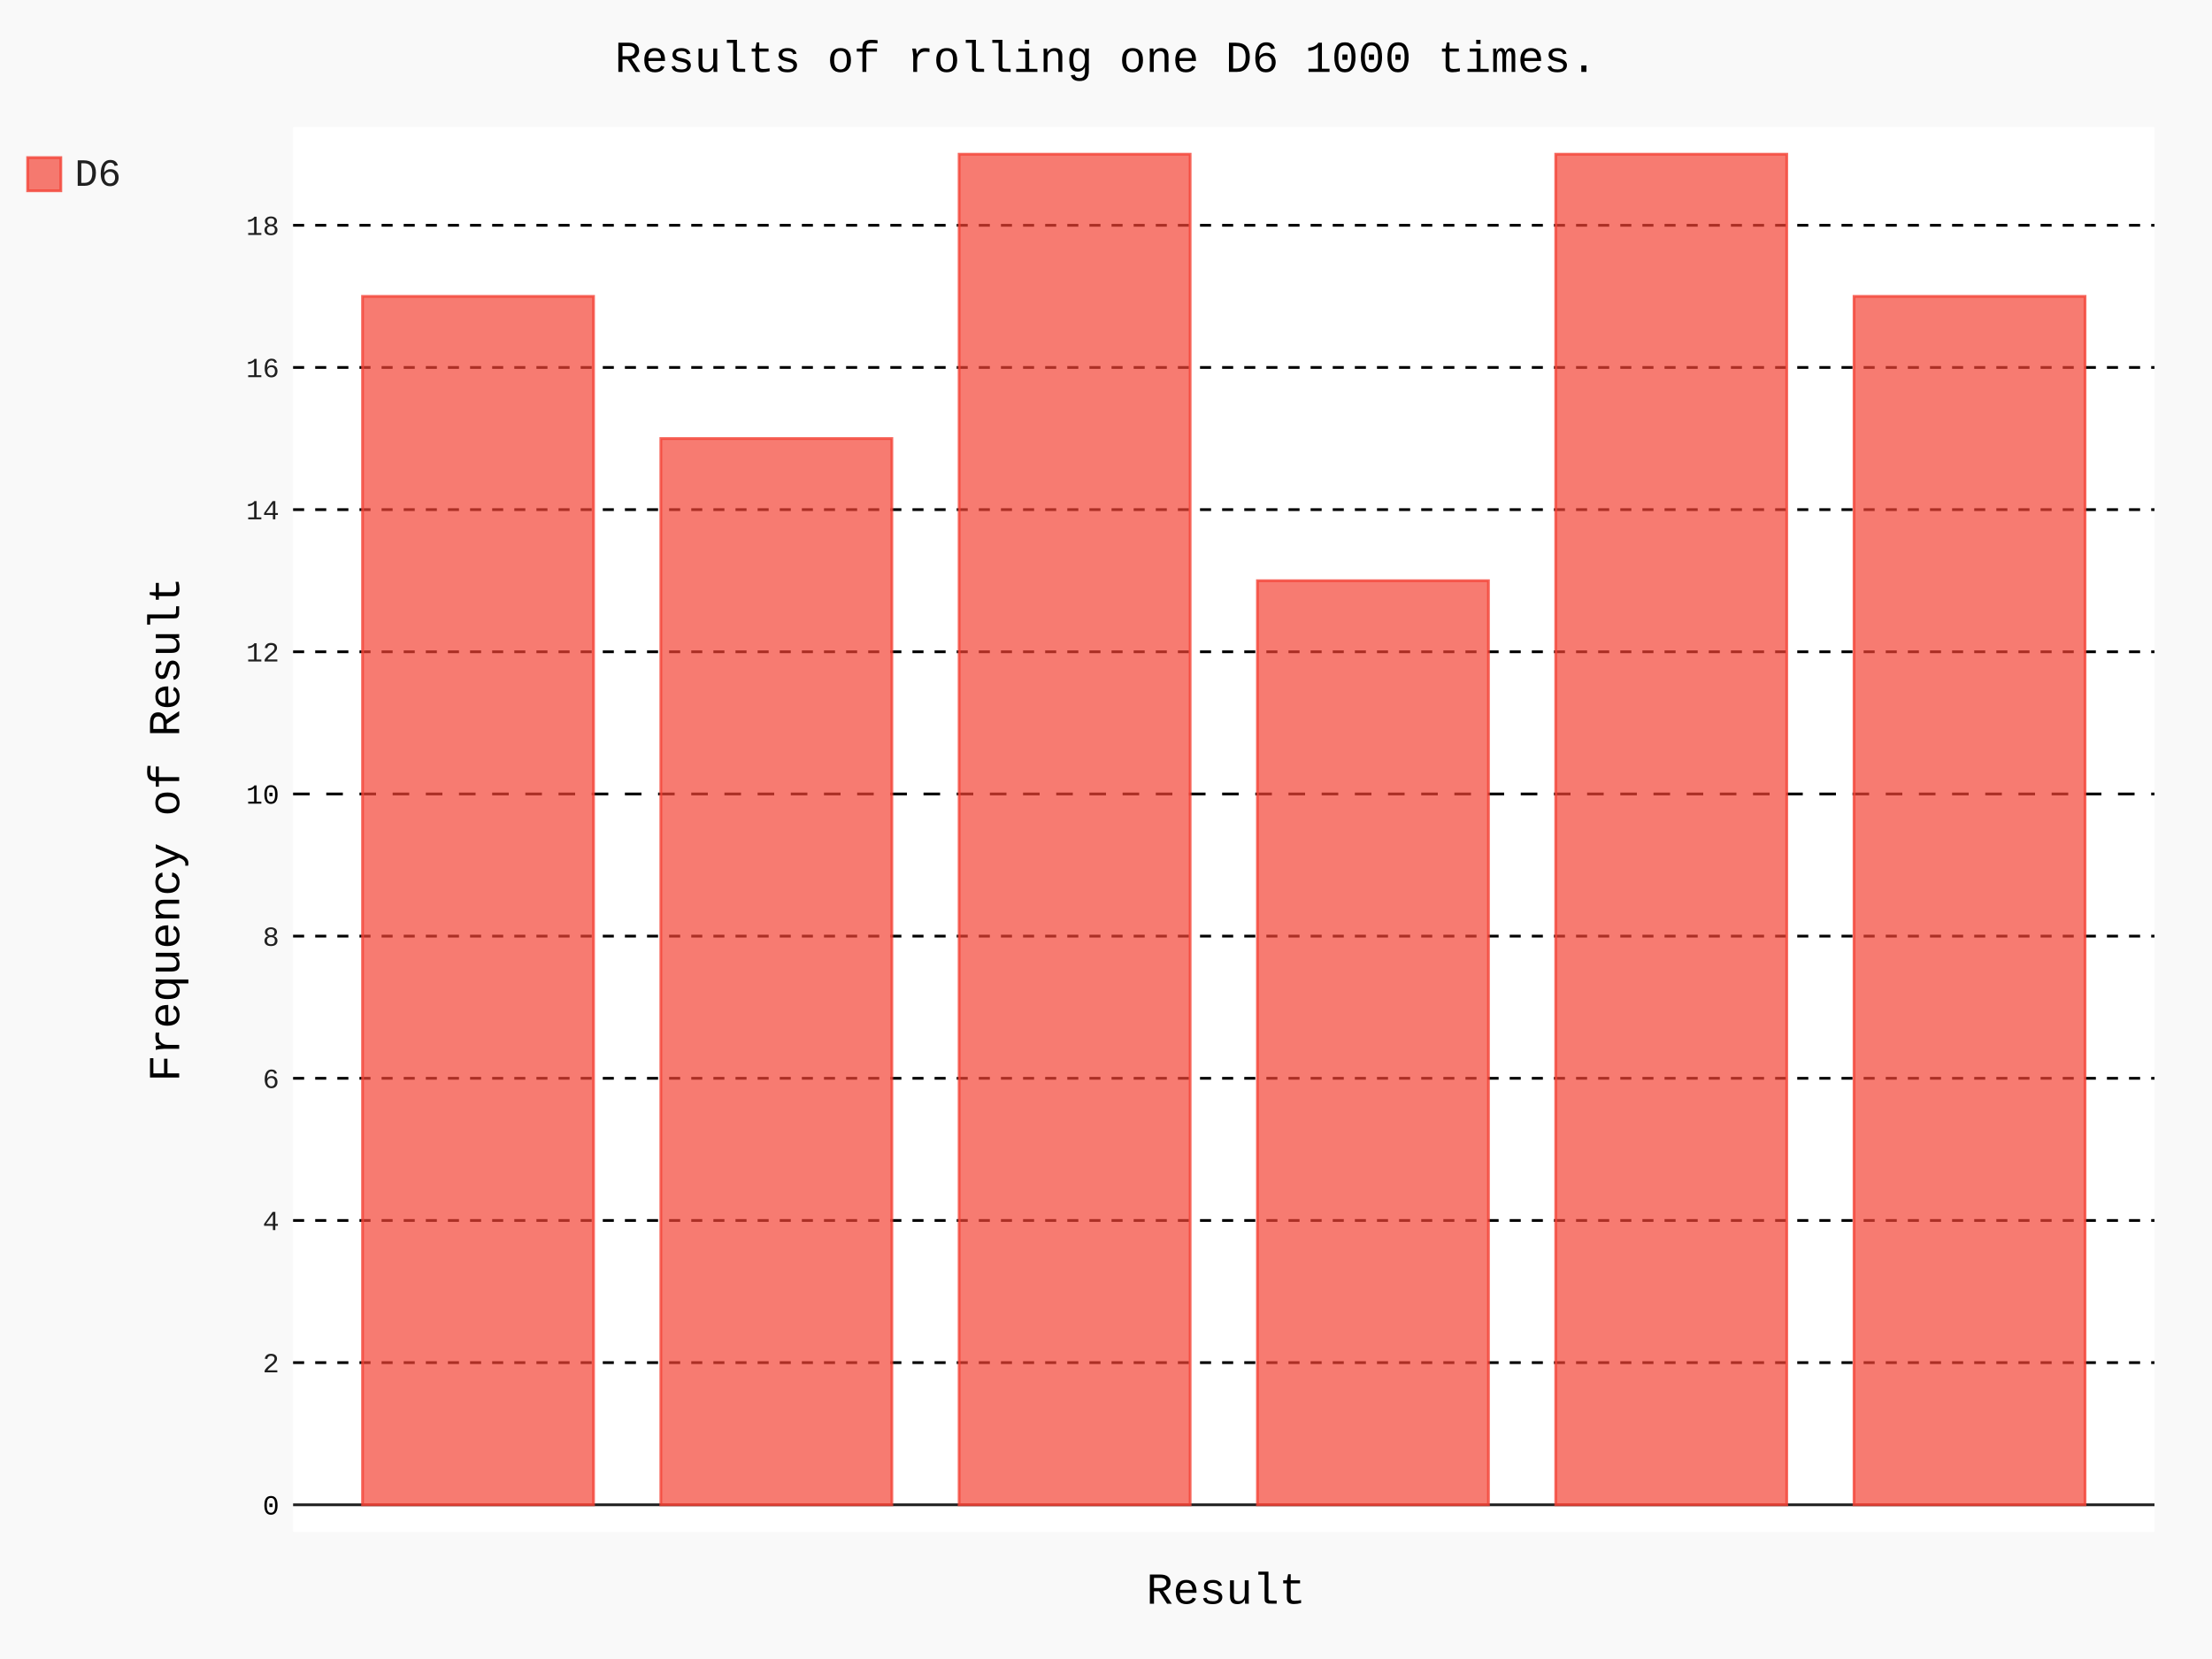
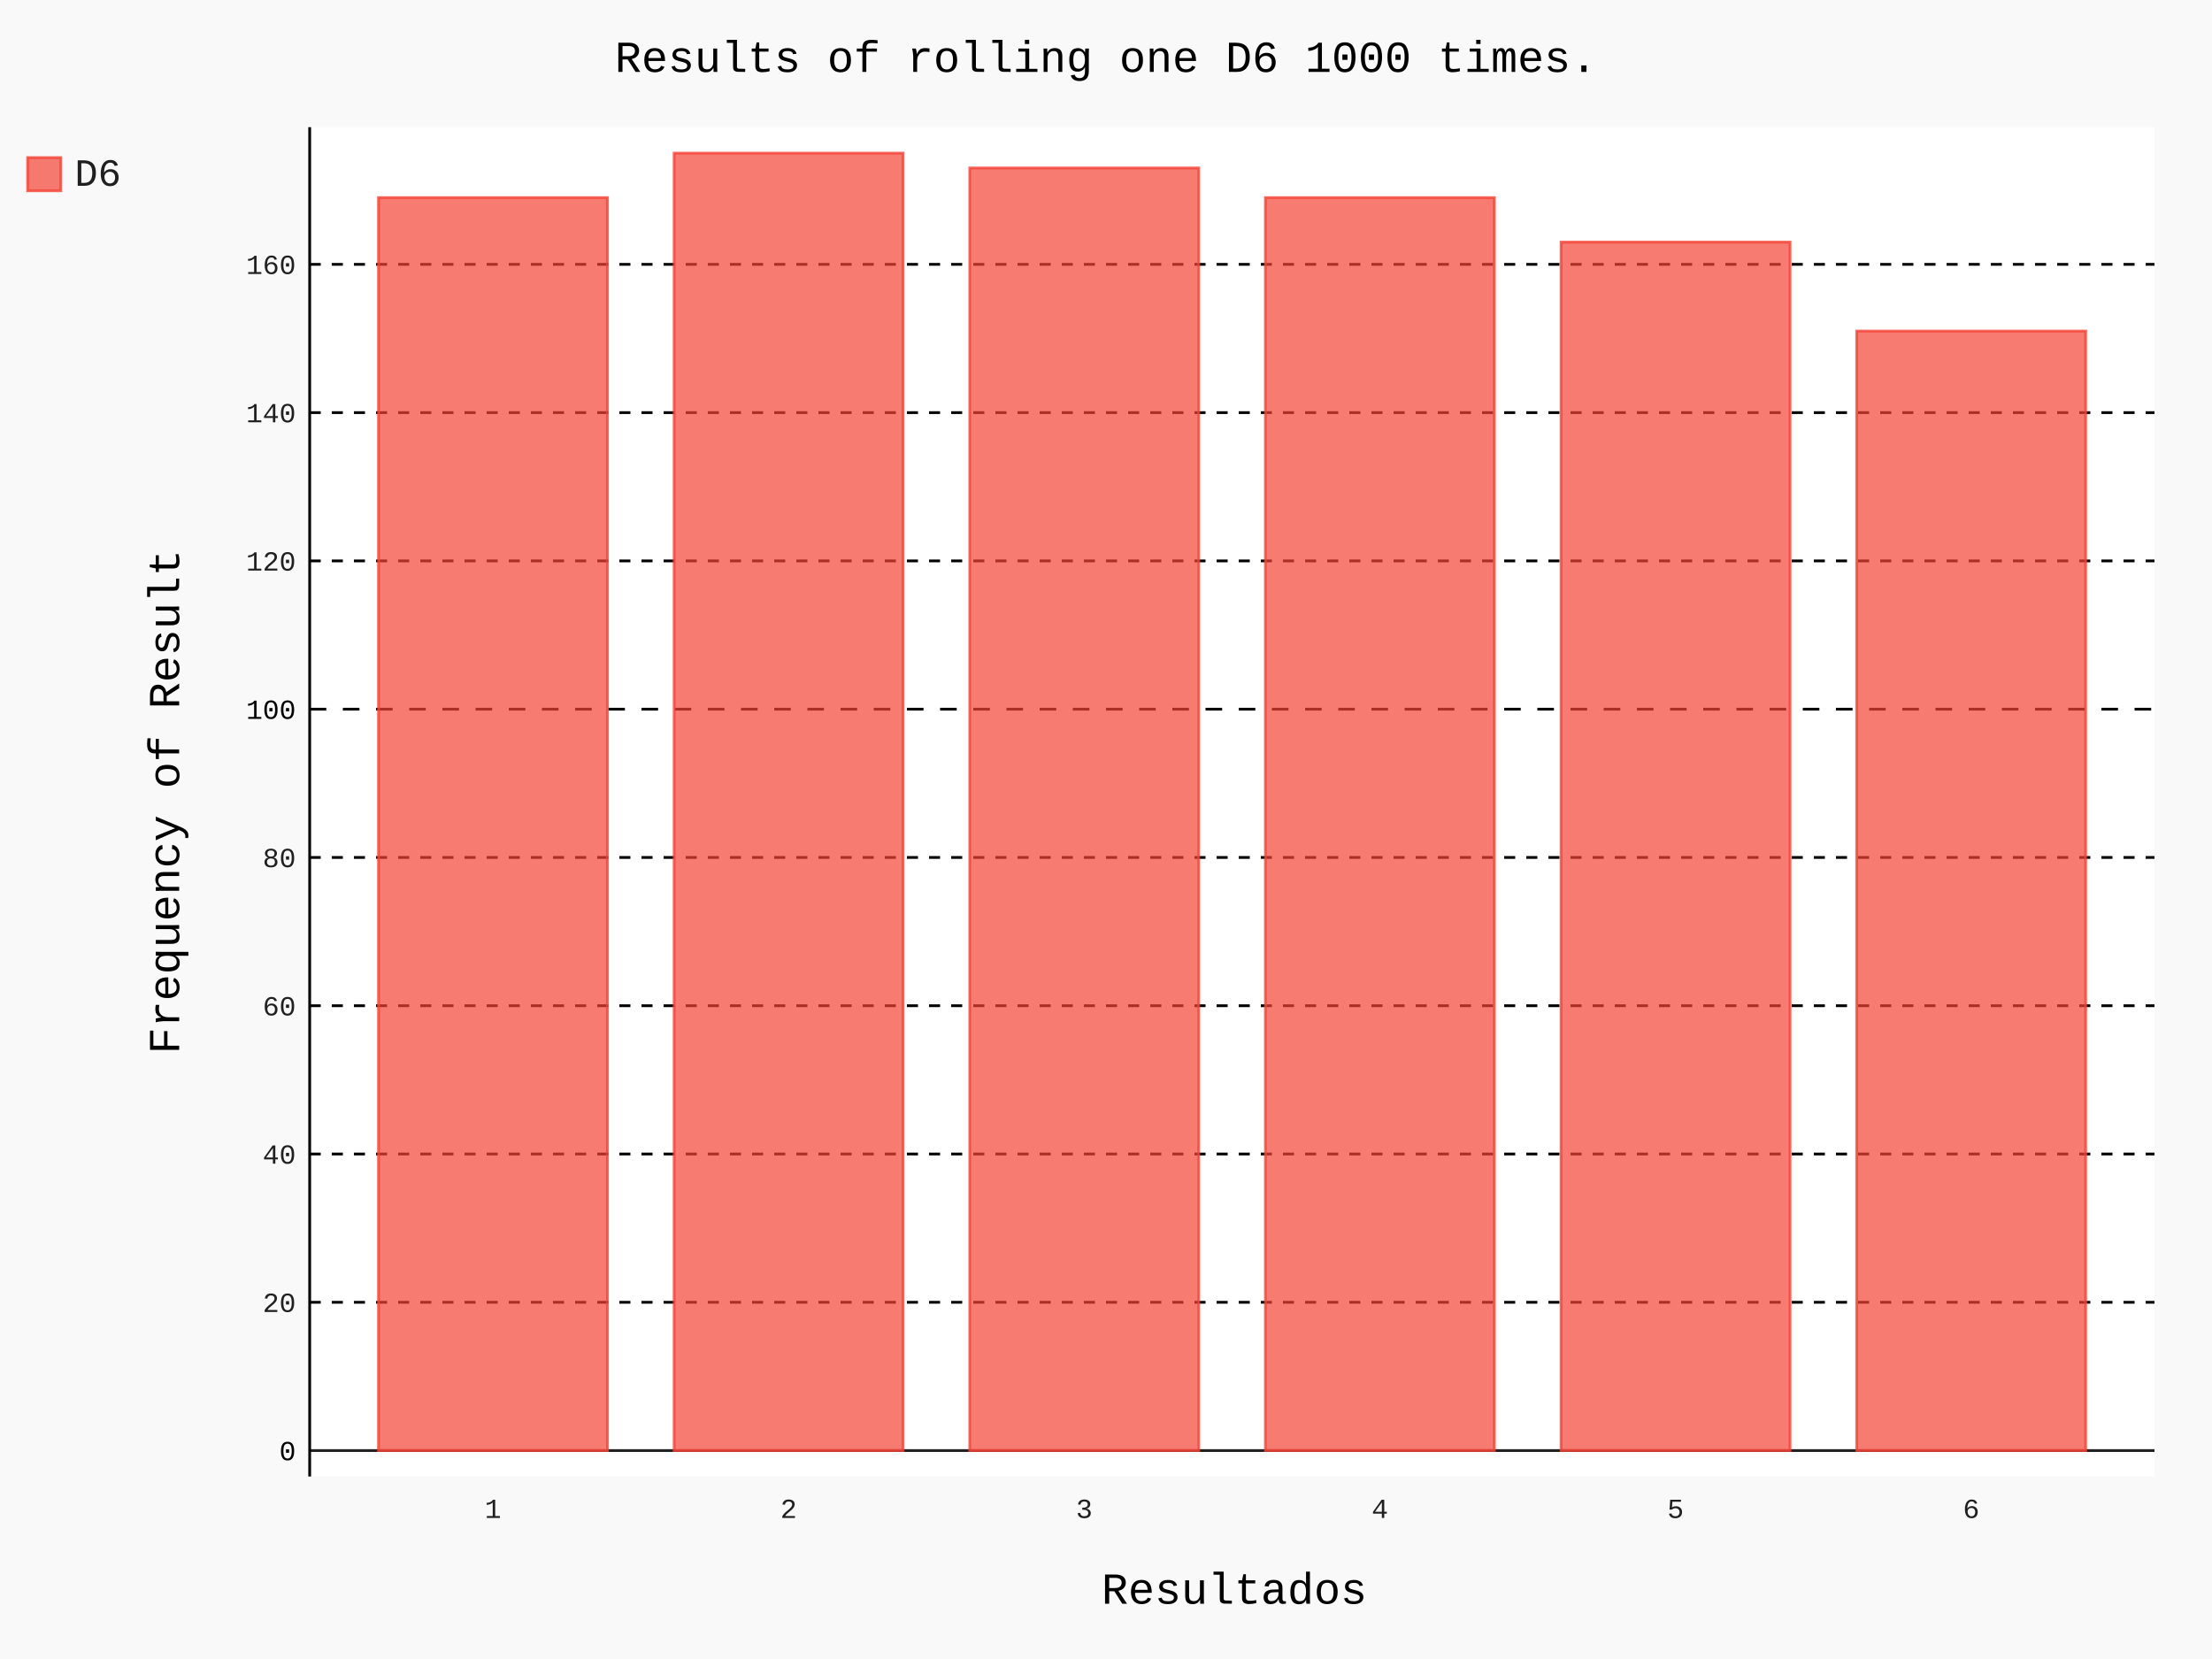
- <svg xmlns="http://www.w3.org/2000/svg" id="chart-76feee93-25d1-463e-8fff-cf1267b5e091" class="pygal-chart" viewBox="0 0 800 600">
+ <svg xmlns="http://www.w3.org/2000/svg" id="chart-49f9700a-bf8d-47a7-bba0-9ca624b426b1" class="pygal-chart" viewBox="0 0 800 600">
  <defs>
-     <style type="text/css">#chart-76feee93-25d1-463e-8fff-cf1267b5e091{-webkit-user-select:none;-webkit-font-smoothing:antialiased;font-family:Consolas,"Liberation Mono",Menlo,Courier,monospace}#chart-76feee93-25d1-463e-8fff-cf1267b5e091 .title{font-family:Consolas,"Liberation Mono",Menlo,Courier,monospace;font-size:16px}#chart-76feee93-25d1-463e-8fff-cf1267b5e091 .legends .legend text{font-family:Consolas,"Liberation Mono",Menlo,Courier,monospace;font-size:14px}#chart-76feee93-25d1-463e-8fff-cf1267b5e091 .axis text{font-family:Consolas,"Liberation Mono",Menlo,Courier,monospace;font-size:10px}#chart-76feee93-25d1-463e-8fff-cf1267b5e091 .axis text.major{font-family:Consolas,"Liberation Mono",Menlo,Courier,monospace;font-size:10px}#chart-76feee93-25d1-463e-8fff-cf1267b5e091 .text-overlay text.value{font-family:Consolas,"Liberation Mono",Menlo,Courier,monospace;font-size:16px}#chart-76feee93-25d1-463e-8fff-cf1267b5e091 .text-overlay text.label{font-family:Consolas,"Liberation Mono",Menlo,Courier,monospace;font-size:10px}#chart-76feee93-25d1-463e-8fff-cf1267b5e091 .tooltip{font-family:Consolas,"Liberation Mono",Menlo,Courier,monospace;font-size:14px}#chart-76feee93-25d1-463e-8fff-cf1267b5e091 text.no_data{font-family:Consolas,"Liberation Mono",Menlo,Courier,monospace;font-size:64px}
- #chart-76feee93-25d1-463e-8fff-cf1267b5e091{background-color:rgba(249,249,249,1)}#chart-76feee93-25d1-463e-8fff-cf1267b5e091 path,#chart-76feee93-25d1-463e-8fff-cf1267b5e091 line,#chart-76feee93-25d1-463e-8fff-cf1267b5e091 rect,#chart-76feee93-25d1-463e-8fff-cf1267b5e091 circle{-webkit-transition:150ms;-moz-transition:150ms;transition:150ms}#chart-76feee93-25d1-463e-8fff-cf1267b5e091 .graph &gt; .background{fill:rgba(249,249,249,1)}#chart-76feee93-25d1-463e-8fff-cf1267b5e091 .plot &gt; .background{fill:rgba(255,255,255,1)}#chart-76feee93-25d1-463e-8fff-cf1267b5e091 .graph{fill:rgba(0,0,0,.87)}#chart-76feee93-25d1-463e-8fff-cf1267b5e091 text.no_data{fill:rgba(0,0,0,1)}#chart-76feee93-25d1-463e-8fff-cf1267b5e091 .title{fill:rgba(0,0,0,1)}#chart-76feee93-25d1-463e-8fff-cf1267b5e091 .legends .legend text{fill:rgba(0,0,0,.87)}#chart-76feee93-25d1-463e-8fff-cf1267b5e091 .legends .legend:hover text{fill:rgba(0,0,0,1)}#chart-76feee93-25d1-463e-8fff-cf1267b5e091 .axis .line{stroke:rgba(0,0,0,1)}#chart-76feee93-25d1-463e-8fff-cf1267b5e091 .axis .guide.line{stroke:rgba(0,0,0,.54)}#chart-76feee93-25d1-463e-8fff-cf1267b5e091 .axis .major.line{stroke:rgba(0,0,0,.87)}#chart-76feee93-25d1-463e-8fff-cf1267b5e091 .axis text.major{fill:rgba(0,0,0,1)}#chart-76feee93-25d1-463e-8fff-cf1267b5e091 .axis.y .guides:hover .guide.line,#chart-76feee93-25d1-463e-8fff-cf1267b5e091 .line-graph .axis.x .guides:hover .guide.line,#chart-76feee93-25d1-463e-8fff-cf1267b5e091 .stackedline-graph .axis.x .guides:hover .guide.line,#chart-76feee93-25d1-463e-8fff-cf1267b5e091 .xy-graph .axis.x .guides:hover .guide.line{stroke:rgba(0,0,0,1)}#chart-76feee93-25d1-463e-8fff-cf1267b5e091 .axis .guides:hover text{fill:rgba(0,0,0,1)}#chart-76feee93-25d1-463e-8fff-cf1267b5e091 .reactive{fill-opacity:.7;stroke-opacity:.8;stroke-width:1}#chart-76feee93-25d1-463e-8fff-cf1267b5e091 .ci{stroke:rgba(0,0,0,.87)}#chart-76feee93-25d1-463e-8fff-cf1267b5e091 .reactive.active,#chart-76feee93-25d1-463e-8fff-cf1267b5e091 .active .reactive{fill-opacity:.8;stroke-opacity:.9;stroke-width:4}#chart-76feee93-25d1-463e-8fff-cf1267b5e091 .ci .reactive.active{stroke-width:1.5}#chart-76feee93-25d1-463e-8fff-cf1267b5e091 .series text{fill:rgba(0,0,0,1)}#chart-76feee93-25d1-463e-8fff-cf1267b5e091 .tooltip rect{fill:rgba(255,255,255,1);stroke:rgba(0,0,0,1);-webkit-transition:opacity 150ms;-moz-transition:opacity 150ms;transition:opacity 150ms}#chart-76feee93-25d1-463e-8fff-cf1267b5e091 .tooltip .label{fill:rgba(0,0,0,.87)}#chart-76feee93-25d1-463e-8fff-cf1267b5e091 .tooltip .label{fill:rgba(0,0,0,.87)}#chart-76feee93-25d1-463e-8fff-cf1267b5e091 .tooltip .legend{font-size:.8em;fill:rgba(0,0,0,.54)}#chart-76feee93-25d1-463e-8fff-cf1267b5e091 .tooltip .x_label{font-size:.6em;fill:rgba(0,0,0,1)}#chart-76feee93-25d1-463e-8fff-cf1267b5e091 .tooltip .xlink{font-size:.5em;text-decoration:underline}#chart-76feee93-25d1-463e-8fff-cf1267b5e091 .tooltip .value{font-size:1.5em}#chart-76feee93-25d1-463e-8fff-cf1267b5e091 .bound{font-size:.5em}#chart-76feee93-25d1-463e-8fff-cf1267b5e091 .max-value{font-size:.75em;fill:rgba(0,0,0,.54)}#chart-76feee93-25d1-463e-8fff-cf1267b5e091 .map-element{fill:rgba(255,255,255,1);stroke:rgba(0,0,0,.54) !important}#chart-76feee93-25d1-463e-8fff-cf1267b5e091 .map-element .reactive{fill-opacity:inherit;stroke-opacity:inherit}#chart-76feee93-25d1-463e-8fff-cf1267b5e091 .color-0,#chart-76feee93-25d1-463e-8fff-cf1267b5e091 .color-0 a:visited{stroke:#F44336;fill:#F44336}#chart-76feee93-25d1-463e-8fff-cf1267b5e091 .text-overlay .color-0 text{fill:black}
- #chart-76feee93-25d1-463e-8fff-cf1267b5e091 text.no_data{text-anchor:middle}#chart-76feee93-25d1-463e-8fff-cf1267b5e091 .guide.line{fill:none}#chart-76feee93-25d1-463e-8fff-cf1267b5e091 .centered{text-anchor:middle}#chart-76feee93-25d1-463e-8fff-cf1267b5e091 .title{text-anchor:middle}#chart-76feee93-25d1-463e-8fff-cf1267b5e091 .legends .legend text{fill-opacity:1}#chart-76feee93-25d1-463e-8fff-cf1267b5e091 .axis.x text{text-anchor:middle}#chart-76feee93-25d1-463e-8fff-cf1267b5e091 .axis.x:not(.web) text[transform]{text-anchor:start}#chart-76feee93-25d1-463e-8fff-cf1267b5e091 .axis.x:not(.web) text[transform].backwards{text-anchor:end}#chart-76feee93-25d1-463e-8fff-cf1267b5e091 .axis.y text{text-anchor:end}#chart-76feee93-25d1-463e-8fff-cf1267b5e091 .axis.y text[transform].backwards{text-anchor:start}#chart-76feee93-25d1-463e-8fff-cf1267b5e091 .axis.y2 text{text-anchor:start}#chart-76feee93-25d1-463e-8fff-cf1267b5e091 .axis.y2 text[transform].backwards{text-anchor:end}#chart-76feee93-25d1-463e-8fff-cf1267b5e091 .axis .guide.line{stroke-dasharray:4,4;stroke:black}#chart-76feee93-25d1-463e-8fff-cf1267b5e091 .axis .major.guide.line{stroke-dasharray:6,6;stroke:black}#chart-76feee93-25d1-463e-8fff-cf1267b5e091 .horizontal .axis.y .guide.line,#chart-76feee93-25d1-463e-8fff-cf1267b5e091 .horizontal .axis.y2 .guide.line,#chart-76feee93-25d1-463e-8fff-cf1267b5e091 .vertical .axis.x .guide.line{opacity:0}#chart-76feee93-25d1-463e-8fff-cf1267b5e091 .horizontal .axis.always_show .guide.line,#chart-76feee93-25d1-463e-8fff-cf1267b5e091 .vertical .axis.always_show .guide.line{opacity:1 !important}#chart-76feee93-25d1-463e-8fff-cf1267b5e091 .axis.y .guides:hover .guide.line,#chart-76feee93-25d1-463e-8fff-cf1267b5e091 .axis.y2 .guides:hover .guide.line,#chart-76feee93-25d1-463e-8fff-cf1267b5e091 .axis.x .guides:hover .guide.line{opacity:1}#chart-76feee93-25d1-463e-8fff-cf1267b5e091 .axis .guides:hover text{opacity:1}#chart-76feee93-25d1-463e-8fff-cf1267b5e091 .nofill{fill:none}#chart-76feee93-25d1-463e-8fff-cf1267b5e091 .subtle-fill{fill-opacity:.2}#chart-76feee93-25d1-463e-8fff-cf1267b5e091 .dot{stroke-width:1px;fill-opacity:1;stroke-opacity:1}#chart-76feee93-25d1-463e-8fff-cf1267b5e091 .dot.active{stroke-width:5px}#chart-76feee93-25d1-463e-8fff-cf1267b5e091 .dot.negative{fill:transparent}#chart-76feee93-25d1-463e-8fff-cf1267b5e091 text,#chart-76feee93-25d1-463e-8fff-cf1267b5e091 tspan{stroke:none !important}#chart-76feee93-25d1-463e-8fff-cf1267b5e091 .series text.active{opacity:1}#chart-76feee93-25d1-463e-8fff-cf1267b5e091 .tooltip rect{fill-opacity:.95;stroke-width:.5}#chart-76feee93-25d1-463e-8fff-cf1267b5e091 .tooltip text{fill-opacity:1}#chart-76feee93-25d1-463e-8fff-cf1267b5e091 .showable{visibility:hidden}#chart-76feee93-25d1-463e-8fff-cf1267b5e091 .showable.shown{visibility:visible}#chart-76feee93-25d1-463e-8fff-cf1267b5e091 .gauge-background{fill:rgba(229,229,229,1);stroke:none}#chart-76feee93-25d1-463e-8fff-cf1267b5e091 .bg-lines{stroke:rgba(249,249,249,1);stroke-width:2px}</style>
+     <style type="text/css">#chart-49f9700a-bf8d-47a7-bba0-9ca624b426b1{-webkit-user-select:none;-webkit-font-smoothing:antialiased;font-family:Consolas,"Liberation Mono",Menlo,Courier,monospace}#chart-49f9700a-bf8d-47a7-bba0-9ca624b426b1 .title{font-family:Consolas,"Liberation Mono",Menlo,Courier,monospace;font-size:16px}#chart-49f9700a-bf8d-47a7-bba0-9ca624b426b1 .legends .legend text{font-family:Consolas,"Liberation Mono",Menlo,Courier,monospace;font-size:14px}#chart-49f9700a-bf8d-47a7-bba0-9ca624b426b1 .axis text{font-family:Consolas,"Liberation Mono",Menlo,Courier,monospace;font-size:10px}#chart-49f9700a-bf8d-47a7-bba0-9ca624b426b1 .axis text.major{font-family:Consolas,"Liberation Mono",Menlo,Courier,monospace;font-size:10px}#chart-49f9700a-bf8d-47a7-bba0-9ca624b426b1 .text-overlay text.value{font-family:Consolas,"Liberation Mono",Menlo,Courier,monospace;font-size:16px}#chart-49f9700a-bf8d-47a7-bba0-9ca624b426b1 .text-overlay text.label{font-family:Consolas,"Liberation Mono",Menlo,Courier,monospace;font-size:10px}#chart-49f9700a-bf8d-47a7-bba0-9ca624b426b1 .tooltip{font-family:Consolas,"Liberation Mono",Menlo,Courier,monospace;font-size:14px}#chart-49f9700a-bf8d-47a7-bba0-9ca624b426b1 text.no_data{font-family:Consolas,"Liberation Mono",Menlo,Courier,monospace;font-size:64px}
+ #chart-49f9700a-bf8d-47a7-bba0-9ca624b426b1{background-color:rgba(249,249,249,1)}#chart-49f9700a-bf8d-47a7-bba0-9ca624b426b1 path,#chart-49f9700a-bf8d-47a7-bba0-9ca624b426b1 line,#chart-49f9700a-bf8d-47a7-bba0-9ca624b426b1 rect,#chart-49f9700a-bf8d-47a7-bba0-9ca624b426b1 circle{-webkit-transition:150ms;-moz-transition:150ms;transition:150ms}#chart-49f9700a-bf8d-47a7-bba0-9ca624b426b1 .graph &gt; .background{fill:rgba(249,249,249,1)}#chart-49f9700a-bf8d-47a7-bba0-9ca624b426b1 .plot &gt; .background{fill:rgba(255,255,255,1)}#chart-49f9700a-bf8d-47a7-bba0-9ca624b426b1 .graph{fill:rgba(0,0,0,.87)}#chart-49f9700a-bf8d-47a7-bba0-9ca624b426b1 text.no_data{fill:rgba(0,0,0,1)}#chart-49f9700a-bf8d-47a7-bba0-9ca624b426b1 .title{fill:rgba(0,0,0,1)}#chart-49f9700a-bf8d-47a7-bba0-9ca624b426b1 .legends .legend text{fill:rgba(0,0,0,.87)}#chart-49f9700a-bf8d-47a7-bba0-9ca624b426b1 .legends .legend:hover text{fill:rgba(0,0,0,1)}#chart-49f9700a-bf8d-47a7-bba0-9ca624b426b1 .axis .line{stroke:rgba(0,0,0,1)}#chart-49f9700a-bf8d-47a7-bba0-9ca624b426b1 .axis .guide.line{stroke:rgba(0,0,0,.54)}#chart-49f9700a-bf8d-47a7-bba0-9ca624b426b1 .axis .major.line{stroke:rgba(0,0,0,.87)}#chart-49f9700a-bf8d-47a7-bba0-9ca624b426b1 .axis text.major{fill:rgba(0,0,0,1)}#chart-49f9700a-bf8d-47a7-bba0-9ca624b426b1 .axis.y .guides:hover .guide.line,#chart-49f9700a-bf8d-47a7-bba0-9ca624b426b1 .line-graph .axis.x .guides:hover .guide.line,#chart-49f9700a-bf8d-47a7-bba0-9ca624b426b1 .stackedline-graph .axis.x .guides:hover .guide.line,#chart-49f9700a-bf8d-47a7-bba0-9ca624b426b1 .xy-graph .axis.x .guides:hover .guide.line{stroke:rgba(0,0,0,1)}#chart-49f9700a-bf8d-47a7-bba0-9ca624b426b1 .axis .guides:hover text{fill:rgba(0,0,0,1)}#chart-49f9700a-bf8d-47a7-bba0-9ca624b426b1 .reactive{fill-opacity:.7;stroke-opacity:.8;stroke-width:1}#chart-49f9700a-bf8d-47a7-bba0-9ca624b426b1 .ci{stroke:rgba(0,0,0,.87)}#chart-49f9700a-bf8d-47a7-bba0-9ca624b426b1 .reactive.active,#chart-49f9700a-bf8d-47a7-bba0-9ca624b426b1 .active .reactive{fill-opacity:.8;stroke-opacity:.9;stroke-width:4}#chart-49f9700a-bf8d-47a7-bba0-9ca624b426b1 .ci .reactive.active{stroke-width:1.5}#chart-49f9700a-bf8d-47a7-bba0-9ca624b426b1 .series text{fill:rgba(0,0,0,1)}#chart-49f9700a-bf8d-47a7-bba0-9ca624b426b1 .tooltip rect{fill:rgba(255,255,255,1);stroke:rgba(0,0,0,1);-webkit-transition:opacity 150ms;-moz-transition:opacity 150ms;transition:opacity 150ms}#chart-49f9700a-bf8d-47a7-bba0-9ca624b426b1 .tooltip .label{fill:rgba(0,0,0,.87)}#chart-49f9700a-bf8d-47a7-bba0-9ca624b426b1 .tooltip .label{fill:rgba(0,0,0,.87)}#chart-49f9700a-bf8d-47a7-bba0-9ca624b426b1 .tooltip .legend{font-size:.8em;fill:rgba(0,0,0,.54)}#chart-49f9700a-bf8d-47a7-bba0-9ca624b426b1 .tooltip .x_label{font-size:.6em;fill:rgba(0,0,0,1)}#chart-49f9700a-bf8d-47a7-bba0-9ca624b426b1 .tooltip .xlink{font-size:.5em;text-decoration:underline}#chart-49f9700a-bf8d-47a7-bba0-9ca624b426b1 .tooltip .value{font-size:1.5em}#chart-49f9700a-bf8d-47a7-bba0-9ca624b426b1 .bound{font-size:.5em}#chart-49f9700a-bf8d-47a7-bba0-9ca624b426b1 .max-value{font-size:.75em;fill:rgba(0,0,0,.54)}#chart-49f9700a-bf8d-47a7-bba0-9ca624b426b1 .map-element{fill:rgba(255,255,255,1);stroke:rgba(0,0,0,.54) !important}#chart-49f9700a-bf8d-47a7-bba0-9ca624b426b1 .map-element .reactive{fill-opacity:inherit;stroke-opacity:inherit}#chart-49f9700a-bf8d-47a7-bba0-9ca624b426b1 .color-0,#chart-49f9700a-bf8d-47a7-bba0-9ca624b426b1 .color-0 a:visited{stroke:#F44336;fill:#F44336}#chart-49f9700a-bf8d-47a7-bba0-9ca624b426b1 .text-overlay .color-0 text{fill:black}
+ #chart-49f9700a-bf8d-47a7-bba0-9ca624b426b1 text.no_data{text-anchor:middle}#chart-49f9700a-bf8d-47a7-bba0-9ca624b426b1 .guide.line{fill:none}#chart-49f9700a-bf8d-47a7-bba0-9ca624b426b1 .centered{text-anchor:middle}#chart-49f9700a-bf8d-47a7-bba0-9ca624b426b1 .title{text-anchor:middle}#chart-49f9700a-bf8d-47a7-bba0-9ca624b426b1 .legends .legend text{fill-opacity:1}#chart-49f9700a-bf8d-47a7-bba0-9ca624b426b1 .axis.x text{text-anchor:middle}#chart-49f9700a-bf8d-47a7-bba0-9ca624b426b1 .axis.x:not(.web) text[transform]{text-anchor:start}#chart-49f9700a-bf8d-47a7-bba0-9ca624b426b1 .axis.x:not(.web) text[transform].backwards{text-anchor:end}#chart-49f9700a-bf8d-47a7-bba0-9ca624b426b1 .axis.y text{text-anchor:end}#chart-49f9700a-bf8d-47a7-bba0-9ca624b426b1 .axis.y text[transform].backwards{text-anchor:start}#chart-49f9700a-bf8d-47a7-bba0-9ca624b426b1 .axis.y2 text{text-anchor:start}#chart-49f9700a-bf8d-47a7-bba0-9ca624b426b1 .axis.y2 text[transform].backwards{text-anchor:end}#chart-49f9700a-bf8d-47a7-bba0-9ca624b426b1 .axis .guide.line{stroke-dasharray:4,4;stroke:black}#chart-49f9700a-bf8d-47a7-bba0-9ca624b426b1 .axis .major.guide.line{stroke-dasharray:6,6;stroke:black}#chart-49f9700a-bf8d-47a7-bba0-9ca624b426b1 .horizontal .axis.y .guide.line,#chart-49f9700a-bf8d-47a7-bba0-9ca624b426b1 .horizontal .axis.y2 .guide.line,#chart-49f9700a-bf8d-47a7-bba0-9ca624b426b1 .vertical .axis.x .guide.line{opacity:0}#chart-49f9700a-bf8d-47a7-bba0-9ca624b426b1 .horizontal .axis.always_show .guide.line,#chart-49f9700a-bf8d-47a7-bba0-9ca624b426b1 .vertical .axis.always_show .guide.line{opacity:1 !important}#chart-49f9700a-bf8d-47a7-bba0-9ca624b426b1 .axis.y .guides:hover .guide.line,#chart-49f9700a-bf8d-47a7-bba0-9ca624b426b1 .axis.y2 .guides:hover .guide.line,#chart-49f9700a-bf8d-47a7-bba0-9ca624b426b1 .axis.x .guides:hover .guide.line{opacity:1}#chart-49f9700a-bf8d-47a7-bba0-9ca624b426b1 .axis .guides:hover text{opacity:1}#chart-49f9700a-bf8d-47a7-bba0-9ca624b426b1 .nofill{fill:none}#chart-49f9700a-bf8d-47a7-bba0-9ca624b426b1 .subtle-fill{fill-opacity:.2}#chart-49f9700a-bf8d-47a7-bba0-9ca624b426b1 .dot{stroke-width:1px;fill-opacity:1;stroke-opacity:1}#chart-49f9700a-bf8d-47a7-bba0-9ca624b426b1 .dot.active{stroke-width:5px}#chart-49f9700a-bf8d-47a7-bba0-9ca624b426b1 .dot.negative{fill:transparent}#chart-49f9700a-bf8d-47a7-bba0-9ca624b426b1 text,#chart-49f9700a-bf8d-47a7-bba0-9ca624b426b1 tspan{stroke:none !important}#chart-49f9700a-bf8d-47a7-bba0-9ca624b426b1 .series text.active{opacity:1}#chart-49f9700a-bf8d-47a7-bba0-9ca624b426b1 .tooltip rect{fill-opacity:.95;stroke-width:.5}#chart-49f9700a-bf8d-47a7-bba0-9ca624b426b1 .tooltip text{fill-opacity:1}#chart-49f9700a-bf8d-47a7-bba0-9ca624b426b1 .showable{visibility:hidden}#chart-49f9700a-bf8d-47a7-bba0-9ca624b426b1 .showable.shown{visibility:visible}#chart-49f9700a-bf8d-47a7-bba0-9ca624b426b1 .gauge-background{fill:rgba(229,229,229,1);stroke:none}#chart-49f9700a-bf8d-47a7-bba0-9ca624b426b1 .bg-lines{stroke:rgba(249,249,249,1);stroke-width:2px}</style>
  </defs>
  <g class="graph bar-graph vertical">
    <rect x="0" y="0" width="800" height="600" class="background" />
-     <g transform="translate(106, 46)" class="plot">
-       <rect x="0" y="0" width="673.2" height="508" class="background" />
+     <g transform="translate(112, 46)" class="plot">
+       <rect x="0" y="0" width="667.2" height="488" class="background" />
      <g class="axis y always_show">
        <g class="guides">
-           <path d="M0 498.231 h673.2" class="axis major line" />
-           <text x="-5" y="501.731" class="major">0</text>
+           <path d="M0 478.615 h667.2" class="axis major line" />
+           <text x="-5" y="482.115" class="major">0</text>
        </g>
        <g class="guides">
-           <path d="M0 446.814 h673.2" class="guide line" />
-           <text x="-5" y="450.314" class="">2</text>
+           <path d="M0 424.989 h667.2" class="guide line" />
+           <text x="-5" y="428.489" class="">20</text>
        </g>
        <g class="guides">
-           <path d="M0 395.397 h673.2" class="guide line" />
-           <text x="-5" y="398.897" class="">4</text>
+           <path d="M0 371.363 h667.2" class="guide line" />
+           <text x="-5" y="374.863" class="">40</text>
        </g>
        <g class="guides">
-           <path d="M0 343.98 h673.2" class="guide line" />
-           <text x="-5" y="347.48" class="">6</text>
+           <path d="M0 317.736 h667.2" class="guide line" />
+           <text x="-5" y="321.236" class="">60</text>
        </g>
        <g class="guides">
-           <path d="M0 292.563 h673.2" class="guide line" />
-           <text x="-5" y="296.063" class="">8</text>
+           <path d="M0 264.11 h667.2" class="guide line" />
+           <text x="-5" y="267.61" class="">80</text>
        </g>
        <g class="guides">
-           <path d="M0 241.146 h673.2" class="major guide line" />
-           <text x="-5" y="244.646" class="major">10</text>
+           <path d="M0 210.484 h667.2" class="major guide line" />
+           <text x="-5" y="213.984" class="major">100</text>
        </g>
        <g class="guides">
-           <path d="M0 189.729 h673.2" class="guide line" />
-           <text x="-5" y="193.229" class="">12</text>
+           <path d="M0 156.857 h667.2" class="guide line" />
+           <text x="-5" y="160.357" class="">120</text>
        </g>
        <g class="guides">
-           <path d="M0 138.312 h673.2" class="guide line" />
-           <text x="-5" y="141.812" class="">14</text>
+           <path d="M0 103.231 h667.2" class="guide line" />
+           <text x="-5" y="106.731" class="">140</text>
        </g>
        <g class="guides">
-           <path d="M0 86.895 h673.2" class="guide line" />
-           <text x="-5" y="90.395" class="">16</text>
+           <path d="M0 49.604 h667.2" class="guide line" />
+           <text x="-5" y="53.104" class="">160</text>
+         </g>
+       </g>
+       <g class="axis x">
+         <path d="M0 0 v488" class="line" />
+         <g class="guides">
+           <path d="M66.292 0 v488" class="guide line" />
+           <text x="66.292" y="503.0" class="">1</text>
        </g>
        <g class="guides">
-           <path d="M0 35.478 h673.2" class="guide line" />
-           <text x="-5" y="38.978" class="">18</text>
+           <path d="M173.215 0 v488" class="guide line" />
+           <text x="173.215" y="503.0" class="">2</text>
+         </g>
+         <g class="guides">
+           <path d="M280.138 0 v488" class="guide line" />
+           <text x="280.138" y="503.0" class="">3</text>
+         </g>
+         <g class="guides">
+           <path d="M387.062 0 v488" class="guide line" />
+           <text x="387.062" y="503.0" class="">4</text>
+         </g>
+         <g class="guides">
+           <path d="M493.985 0 v488" class="guide line" />
+           <text x="493.985" y="503.0" class="">5</text>
+         </g>
+         <g class="guides">
+           <path d="M600.908 0 v488" class="guide line" />
+           <text x="600.908" y="503.0" class="">6</text>
        </g>
      </g>
      <g class="series serie-0 color-0">
        <g class="bars">
          <g class="bar">
-             <rect x="25.116" y="61.186" rx="0" ry="0" width="83.546" height="437.045" class="rect reactive tooltip-trigger" />
+             <rect x="24.892" y="25.473" rx="0" ry="0" width="82.801" height="453.143" class="rect reactive tooltip-trigger" />
          </g>
          <g class="bar">
-             <rect x="133" y="112.603" rx="0" ry="0" width="83.546" height="385.628" class="rect reactive tooltip-trigger" />
+             <rect x="131.815" y="9.385" rx="0" ry="0" width="82.801" height="469.231" class="rect reactive tooltip-trigger" />
          </g>
          <g class="bar">
-             <rect x="240.885" y="9.769" rx="0" ry="0" width="83.546" height="488.462" class="rect reactive tooltip-trigger" />
+             <rect x="238.738" y="14.747" rx="0" ry="0" width="82.801" height="463.868" class="rect reactive tooltip-trigger" />
          </g>
          <g class="bar">
-             <rect x="348.769" y="164.02" rx="0" ry="0" width="83.546" height="334.211" class="rect reactive tooltip-trigger" />
+             <rect x="345.661" y="25.473" rx="0" ry="0" width="82.801" height="453.143" class="rect reactive tooltip-trigger" />
          </g>
          <g class="bar">
-             <rect x="456.654" y="9.769" rx="0" ry="0" width="83.546" height="488.462" class="rect reactive tooltip-trigger" />
+             <rect x="452.584" y="41.56" rx="0" ry="0" width="82.801" height="437.055" class="rect reactive tooltip-trigger" />
          </g>
          <g class="bar">
-             <rect x="564.539" y="61.186" rx="0" ry="0" width="83.546" height="437.045" class="rect reactive tooltip-trigger" />
+             <rect x="559.507" y="73.736" rx="0" ry="0" width="82.801" height="404.879" class="rect reactive tooltip-trigger" />
          </g>
        </g>
      </g>
    </g>
    <g class="titles">
      <text x="400.0" y="26" class="title plot_title">Results of rolling one D6 1000 times.</text>
-       <text x="443.4" y="580" class="title">Result</text>
-       <text x="38.8" y="326.0" class="title" transform="rotate(-90 38.8 300)">Frequency of Result</text>
+       <text x="446.4" y="580" class="title">Resultados</text>
+       <text x="38.8" y="316.0" class="title" transform="rotate(-90 38.8 290)">Frequency of Result</text>
    </g>
-     <g transform="translate(106, 46)" class="plot overlay">
+     <g transform="translate(112, 46)" class="plot overlay">
      <g class="series serie-0 color-0" />
    </g>
-     <g transform="translate(106, 46)" class="plot text-overlay">
+     <g transform="translate(112, 46)" class="plot text-overlay">
      <g class="series serie-0 color-0" />
    </g>
-     <g transform="translate(106, 46)" class="plot tooltip-overlay">
+     <g transform="translate(112, 46)" class="plot tooltip-overlay">
      <g transform="translate(0 0)" style="opacity: 0" class="tooltip">
        <rect rx="0" ry="0" width="0" height="0" class="tooltip-box" />
        <g class="text" />
      </g>
    </g>
    <g transform="translate(10, 56)" class="legends">
      <g id="activate-serie-0" class="legend reactive activate-serie">
        <rect x="0.0" y="1.0" width="12" height="12" class="color-0 reactive" />
        <text x="17.0" y="11.2">D6</text>
      </g>
    </g>
    <g transform="translate(790, 56)" class="legends" />
  </g>
</svg>
